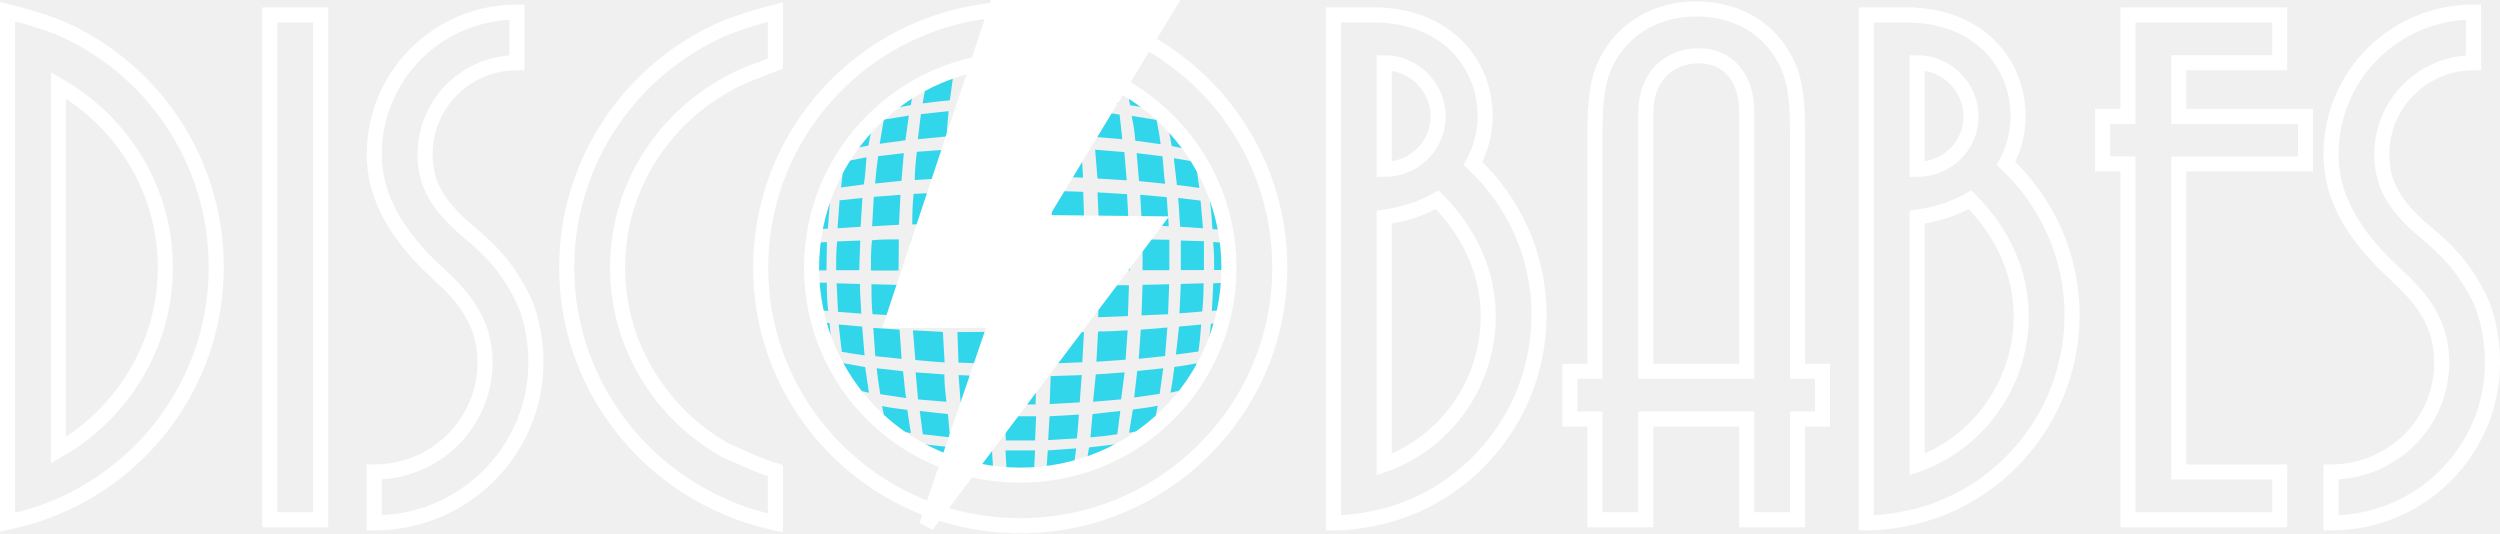
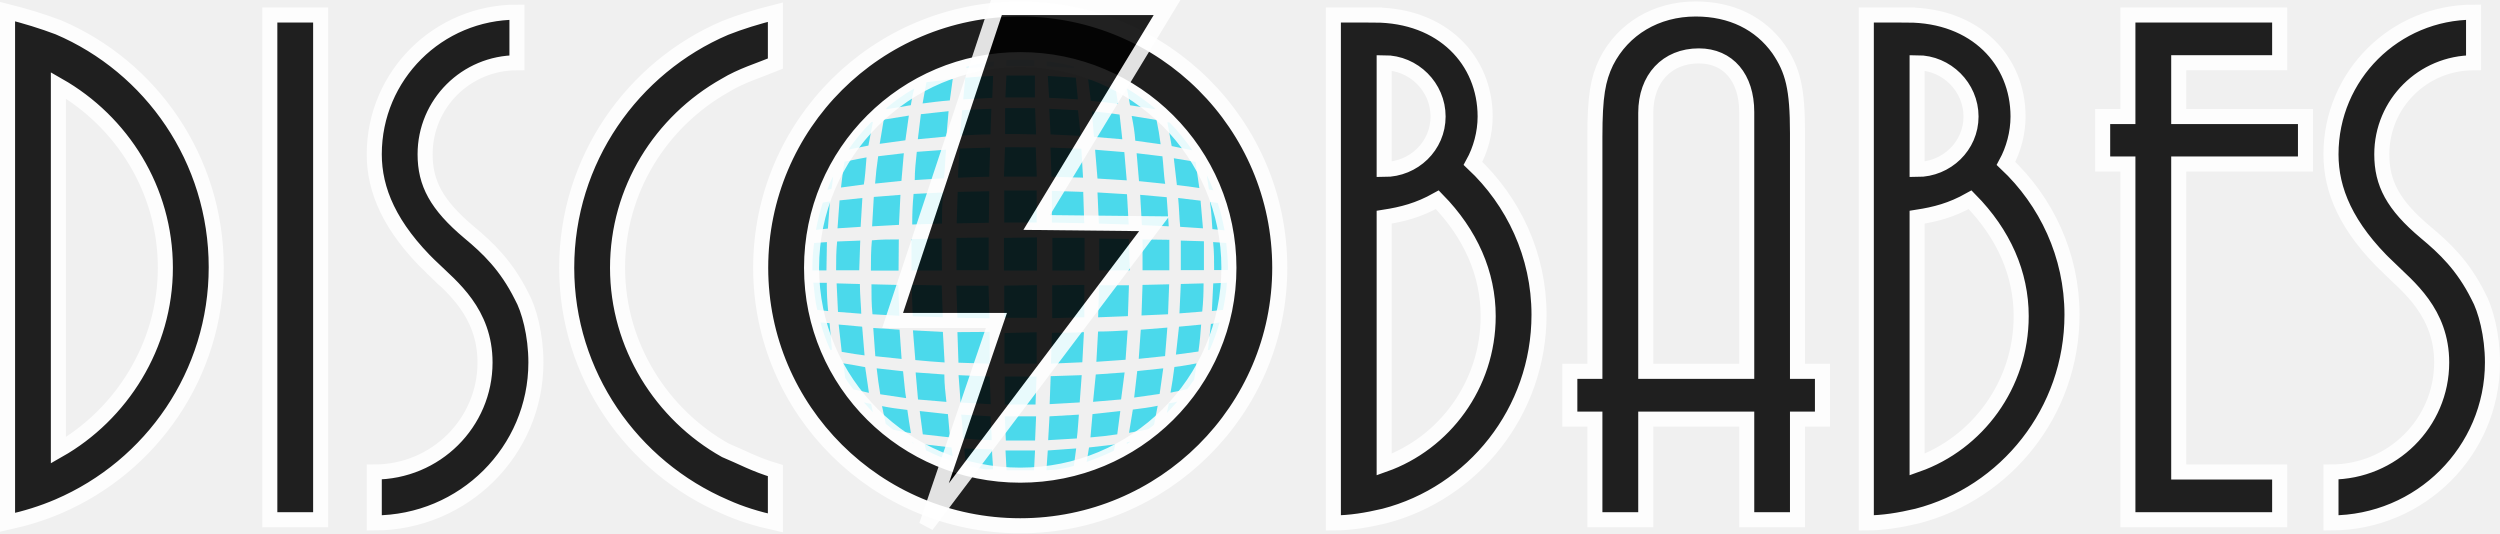
- <svg xmlns="http://www.w3.org/2000/svg" width="74.608mm" height="15.915mm" viewBox="0 0 73.214 15.618" version="1.1" id="svg1">
+ <svg xmlns="http://www.w3.org/2000/svg" width="74.609mm" height="15.916mm" viewBox="0 0 73.215 15.619" version="1.1" id="svg1">
  <defs id="defs1" />
-   <path id="path379" style="display:inline;fill:#32d6ea;fill-opacity:1;stroke:#ffffff;stroke-width:0.221;stroke-linecap:round;stroke-linejoin:miter;stroke-dasharray:none;stroke-dashoffset:0;stroke-opacity:0" d="m 29.878,1.746 c -0.138,0 -0.273,0 -0.407,0.019 0,0.052 0,0.112 0,0.168 h 0.822 V 1.764 C 30.159,1.754 30.025,1.746 29.889,1.746 Z m -0.771,0.052 c -0.275,0.035 -0.547,0.089 -0.807,0.154 v 0.044 l 0.8,-0.053 z m 1.551,0 v 0.142 l 0.797,0.052 v -0.043 c -0.259,-0.07 -0.525,-0.119 -0.8,-0.153 z m -1.184,0.414 -0.03,0.639 h 0.864 v -0.638 z m -0.39,0.011 c -0.275,0.011 -0.549,0.027 -0.815,0.053 l -0.06,0.632 0.85,-0.044 z m 1.601,0 0.04,0.64 0.841,0.044 -0.06,-0.632 z m -2.783,0.089 -0.771,0.095 -0.112,0.622 c 0.267,-0.035 0.539,-0.07 0.797,-0.089 z m 3.965,0.011 0.08,0.631 c 0.265,0.019 0.539,0.052 0.797,0.089 l -0.1,-0.627 z m -5.109,0.274 c -0.283,0.167 -0.55,0.357 -0.8,0.567 v 0.035 l 0.716,-0.119 c 0.03,-0.158 0.05,-0.32 0.101,-0.48 z m 6.247,0 0.09,0.485 0.726,0.115 V 3.17 C 33.569,2.96 33.3,2.767 33.016,2.599 Z m -3.569,0.569 v 0.759 c 0.296,0 0.599,0 0.907,0.011 l -0.03,-0.769 z m -0.404,0.019 c -0.283,0.011 -0.565,0.018 -0.856,0.044 l -0.06,0.742 c 0.291,-0.019 0.59,-0.036 0.891,-0.036 z m 1.695,0 0.04,0.75 0.882,0.044 -0.08,-0.751 z m -2.947,0.07 -0.811,0.088 -0.09,0.734 0.837,-0.08 z m 4.197,0.011 0.06,0.742 0.831,0.07 -0.08,-0.724 c -0.273,-0.038 -0.537,-0.073 -0.813,-0.091 z m -5.361,0.118 -0.735,0.119 -0.118,0.708 0.752,-0.103 z m 6.526,0.011 c 0.05,0.241 0.09,0.482 0.106,0.725 L 33.99,4.223 C 33.96,3.98 33.92,3.75 33.87,3.511 Z m -7.577,0.171 -0.05,0.011 c -0.248,0.246 -0.47,0.515 -0.668,0.803 l 0.585,-0.117 z m 8.622,0.011 0.127,0.7 0.605,0.124 C 34.721,4.107 34.497,3.838 34.254,3.588 Z m -4.755,0.734 -0.03,0.861 h 0.961 l -0.03,-0.857 z m -0.434,0.011 -0.901,0.027 c 0,0.29 -0.04,0.572 -0.04,0.854 0.297,-0.011 0.606,-0.027 0.913,-0.027 z m 1.766,0 0.03,0.853 0.924,0.027 -0.05,-0.848 z m -3.068,0.062 -0.847,0.062 c -0.03,0.273 -0.06,0.554 -0.06,0.827 l 0.858,-0.053 c 0.03,-0.279 0.03,-0.557 0.06,-0.835 z m 4.375,0 0.07,0.844 0.856,0.053 -0.07,-0.827 z M 26.469,4.485 25.718,4.574 c -0.04,0.264 -0.07,0.537 -0.09,0.801 l 0.771,-0.079 z m 6.818,0 0.07,0.818 0.766,0.079 c -0.03,-0.132 -0.05,-0.541 -0.08,-0.806 z m -7.904,0.121 c 0,0 -0.436,0.08 -0.65,0.126 -0.05,0.247 -0.07,0.503 -0.104,0.758 l 0.668,-0.089 c 0.03,-0.132 0.06,-0.54 0.08,-0.796 z m 8.993,0.027 0.09,0.784 c 0.22,0.027 0.438,0.052 0.658,0.088 L 35.012,4.74 Z m 0.968,0.506 0.06,0.407 0.13,0.026 C 35.48,5.418 35.412,5.274 35.346,5.134 Z m -10.948,0.032 c -0.07,0.127 -0.115,0.256 -0.168,0.387 l 0.121,-0.027 c 0.03,-0.121 0.03,-0.243 0.05,-0.364 z M 29.41,5.577 v 0.938 h 0.95 V 5.579 Z m 1.395,0.011 v 0.928 l 0.948,0.019 -0.03,-0.917 z m -1.834,0.011 -0.924,0.019 -0.03,0.921 0.941,-0.017 z m -1.344,0.035 -0.872,0.044 c -0.03,0.298 -0.04,0.597 -0.04,0.895 l 0.872,-0.027 c 0,-0.304 0,-0.608 0.04,-0.912 z m 4.514,0 0.04,0.912 0.874,0.027 -0.05,-0.887 z m -5.771,0.07 -0.78,0.062 -0.05,0.861 0.787,-0.044 z m 7.021,0 0.05,0.887 0.787,0.035 -0.06,-0.853 z m -8.136,0.093 -0.668,0.07 -0.06,0.818 0.677,-0.044 z m 9.248,0 c 0.03,0.281 0.03,0.562 0.06,0.844 L 35.23,6.685 35.16,5.875 Z M 24.304,5.896 24.096,5.931 c -0.08,0.258 -0.151,0.526 -0.2,0.799 l 0.35,-0.038 z m 11.132,0.011 c 0.04,0.264 0.05,0.537 0.07,0.801 0.119,0.011 0.236,0.027 0.356,0.035 -0.05,-0.274 -0.114,-0.54 -0.198,-0.8 z m -6.482,1.047 -0.943,0.011 v 0.947 h 0.943 z m 0.448,0.011 v 0.955 h 0.966 V 6.952 Z m 1.418,0 v 0.955 h 0.942 v -0.958 z m -3.243,0.018 -0.883,0.018 v 0.92 h 0.892 z m 4.615,0 v 0.933 h 0.896 L 33.058,6.998 Z M 33.46,7.01 v 0.904 h 0.785 V 7.022 Z m -7.138,0 c -0.265,0 -0.53,0 -0.787,0.027 -0.03,0.289 -0.03,0.588 -0.03,0.886 h 0.81 z M 25.193,7.044 24.516,7.07 c -0.03,0.281 -0.03,0.562 -0.03,0.844 h 0.677 z m 9.388,0 v 0.865 h 0.677 V 7.065 Z m 0.946,0.044 c 0.03,0.273 0.03,0.554 0.03,0.819 h 0.404 c 0,-0.034 0,-0.062 0,-0.098 0,-0.236 -0.03,-0.467 -0.05,-0.696 z m -11.31,0 -0.375,0.026 c -0.03,0.229 -0.05,0.46 -0.05,0.696 0,0.035 0,0.07 0,0.108 h 0.411 z m 11.72,1.19 -0.406,0.019 -0.04,0.81 0.326,-0.034 c 0.05,-0.26 0.101,-0.527 0.114,-0.798 z m -12.117,0 c 0.03,0.271 0.05,0.537 0.113,0.796 l 0.32,0.034 v 0 C 24.223,8.826 24.213,8.553 24.213,8.28 Z m 11.429,0.019 -0.668,0.018 -0.04,0.861 0.667,-0.053 v 0 c 0.03,-0.273 0.04,-0.553 0.04,-0.826 z m -10.748,0 0.04,0.836 0.681,0.053 c 0,-0.14 -0.04,-0.58 -0.04,-0.87 z m 9.739,0.027 -0.78,0.018 -0.03,0.895 0.777,-0.035 z m -8.719,0 c 0,0.293 0,0.586 0.03,0.878 l 0.787,0.044 -0.03,-0.903 z m 6.234,0.018 -0.941,0.011 v 0.963 l 0.941,-0.027 z m -5.056,0 0.03,0.92 0.88,0.027 -0.03,-0.931 z m 5.49,0.011 -0.03,0.938 0.873,-0.034 0.03,-0.904 z m -4.182,0.011 0.03,0.938 0.942,0.019 -0.03,-0.955 z m 1.403,0 v 0.943 h 0.958 V 8.35 Z m 6.32,1.077 -0.268,0.044 c -0.03,0.256 -0.05,0.513 -0.09,0.768 0.03,0 0.05,0 0.06,-0.02 0.115,-0.261 0.211,-0.526 0.287,-0.8 z m -11.702,0 c 0.07,0.277 0.171,0.545 0.286,0.802 0.03,0 0.05,0 0.05,0 l -0.07,-0.78 z m 0.533,0.062 0.09,0.801 c 0.222,0.04 0.561,0.09 0.668,0.102 l -0.07,-0.841 z m 10.628,0 -0.661,0.062 -0.09,0.819 0.659,-0.09 c 0.04,-0.263 0.06,-0.527 0.08,-0.792 z m -1.002,0.089 -0.778,0.062 -0.06,0.854 0.771,-0.08 z m -8.613,0.011 0.06,0.828 0.77,0.08 -0.06,-0.857 z m 1.162,0.07 0.07,0.871 c 0.288,0.03 0.573,0.05 0.857,0.07 l -0.05,-0.894 z m 6.288,0 c -0.285,0.019 -0.578,0.034 -0.866,0.034 l -0.05,0.887 0.855,-0.06 z m -4.985,0.052 0.03,0.895 0.914,0.03 V 9.719 Z m 3.705,0 c -0.318,0.019 -0.628,0.019 -0.936,0.019 l -0.03,0.904 0.919,-0.04 z m -2.327,0.027 V 10.648 H 30.36 V 9.729 Z m 5.625,0.888 c -0.213,0.04 -0.426,0.08 -0.649,0.106 -0.03,0.256 -0.07,0.503 -0.113,0.752 l 0.492,-0.105 c 0.07,-0.1 0.135,-0.18 0.198,-0.273 0.03,-0.16 0.06,-0.318 0.07,-0.483 z m -10.352,0 c 0.03,0.14 0.05,0.283 0.06,0.424 0.07,0.117 0.157,0.227 0.242,0.338 l 0.455,0.1 -0.11,-0.752 C 25.115,10.71 24.9,10.67 24.685,10.636 Z m 0.984,0.145 c 0.03,0.257 0.06,0.504 0.105,0.76 l 0.758,0.113 c -0.03,-0.13 -0.06,-0.53 -0.09,-0.787 z m 8.393,0 -0.762,0.08 -0.09,0.776 0.746,-0.106 z m -7.252,0.12 0.07,0.793 0.831,0.07 c -0.03,-0.266 -0.06,-0.529 -0.06,-0.802 z m 6.12,0 -0.844,0.06 -0.08,0.801 0.821,-0.07 z m -4.863,0.08 0.06,0.801 0.882,0.05 -0.03,-0.811 z m 3.607,0 -0.909,0.03 -0.03,0.819 0.88,-0.05 z m -2.254,0.04 v 0.82 h 0.901 l 0.03,-0.82 z m 5.049,0.737 c -0.08,0.02 -0.165,0.04 -0.243,0.05 l -0.06,0.283 c 0.11,-0.114 0.211,-0.228 0.311,-0.339 z m -9.175,0.02 c 0.09,0.104 0.171,0.194 0.263,0.288 l -0.05,-0.241 z m 8.605,0.1 c -0.238,0.05 -0.488,0.08 -0.728,0.111 l -0.111,0.681 0.56,-0.104 c 0.06,-0.05 0.114,-0.08 0.172,-0.135 z m -8.075,0 0.11,0.529 c 0.07,0.05 0.144,0.117 0.218,0.173 0.171,0.04 0.347,0.07 0.52,0.1 -0.04,-0.223 -0.07,-0.451 -0.105,-0.681 -0.248,-0.03 -0.497,-0.06 -0.745,-0.112 z m 6.98,0.154 -0.814,0.09 -0.06,0.682 c 0.255,-0.02 0.529,-0.05 0.785,-0.09 z m -5.874,0 0.09,0.682 0.796,0.09 -0.06,-0.681 z m 4.667,0.105 -0.866,0.05 -0.04,0.698 0.84,-0.05 c 0.03,-0.234 0.04,-0.466 0.06,-0.698 z m -3.452,0 c 0.03,0.232 0.04,0.464 0.05,0.698 0.274,0.02 0.559,0.05 0.842,0.05 0,-0.229 -0.03,-0.46 -0.03,-0.698 z m 1.277,0.05 0.03,0.708 h 0.856 l 0.03,-0.708 z m 3.663,0.742 -0.09,0.02 v 0.05 c 0.04,-0.02 0.05,-0.04 0.1,-0.06 z m -6.403,0.02 c 0.03,0 0.04,0.02 0.06,0.04 v -0.03 z m 0.391,0.06 0.04,0.173 c 0.259,0.131 0.526,0.242 0.807,0.335 l -0.06,-0.417 z m 5.585,0 -0.77,0.09 -0.07,0.424 c 0.276,-0.1 0.541,-0.201 0.797,-0.329 z m -1.146,0.118 -0.832,0.06 -0.04,0.58 0.298,-0.02 c 0.171,-0.03 0.339,-0.06 0.506,-0.108 z m -3.281,0 0.05,0.494 c 0.184,0.05 0.373,0.08 0.56,0.118 0.07,0 0.158,0 0.236,0 0,-0.188 -0.03,-0.385 -0.03,-0.582 z m 1.211,0.06 0.03,0.579 h 0.805 l 0.03,-0.579 z" />
-   <path d="m 1.709,2.498 c 1.867,1.064 3.133,3.057 3.133,5.344 0,2.278 -1.289,4.297 -3.133,5.344 z M 0.22,0.354 v 0 V 15.297 C 0.753,15.18 1.242,15.029 1.709,14.828 4.443,13.655 6.332,10.95 6.332,7.825 6.332,4.659 4.421,1.954 1.709,0.798 1.242,0.622 0.753,0.472 0.22,0.338 Z M 9.39,15.221 V 0.438 H 7.901 V 15.221 Z M 12.648,7.842 c 0.578,0.553 1.556,1.307 1.556,2.773 0,1.767 -1.443,3.208 -3.244,3.208 v 1.491 c 2.623,0 4.734,-2.111 4.734,-4.699 0,-0.805 -0.2,-1.559 -0.423,-1.952 -0.444,-0.888 -0.978,-1.399 -1.532,-1.859 -0.957,-0.804 -1.29,-1.44 -1.29,-2.287 0,-1.482 1.2,-2.68 2.69,-2.68 V 0.354 c -2.311,0 -4.179,1.859 -4.179,4.163 0,1.039 0.445,2.127 1.688,3.325 z M 22.708,1.862 V 0.354 C 22.174,0.488 21.686,0.639 21.241,0.815 18.53,1.971 16.596,4.676 16.596,7.842 c 0,3.124 1.912,5.83 4.645,7.002 0.445,0.202 0.933,0.352 1.467,0.47 v -1.533 c -0.6,-0.176 -0.999,-0.402 -1.467,-0.595 -1.866,-1.047 -3.156,-3.066 -3.156,-5.344 0,-2.287 1.267,-4.28 3.156,-5.344 0.468,-0.285 1,-0.444 1.467,-0.636 z m 7.171,-1.6 c -4.202,0 -7.602,3.392 -7.602,7.58 0,4.163 3.4,7.555 7.602,7.555 4.2,0 7.6,-3.392 7.6,-7.555 0,-4.188 -3.4,-7.58 -7.6,-7.58 z m 0,1.483 c 3.377,0 6.111,2.73 6.111,6.097 0,3.367 -2.734,6.073 -6.111,6.073 -3.379,0 -6.112,-2.706 -6.112,-6.073 0,-3.367 2.733,-6.097 6.112,-6.097 z m 10.658,0.092 c 0.869,0 1.579,0.712 1.579,1.575 0,0.863 -0.71,1.549 -1.579,1.549 z M 40.248,0.438 H 39.049 V 15.314 c 0.489,0 0.978,-0.08 1.488,-0.201 2.601,-0.671 4.535,-3.058 4.535,-5.897 0,-1.75 -0.755,-3.325 -1.934,-4.431 0.222,-0.402 0.356,-0.888 0.356,-1.373 0,-1.642 -1.245,-2.973 -3.246,-2.973 z m 1.845,5.411 c 0.978,0.997 1.49,2.169 1.49,3.409 0,2.018 -1.29,3.728 -3.046,4.348 V 6.36 c 0.535,-0.084 1.001,-0.201 1.556,-0.511 z m 10.549,9.372 v -2.948 h 0.731 V 10.874 H 52.642 V 3.897 c 0,-1.307 -0.134,-1.843 -0.555,-2.462 -0.538,-0.754 -1.377,-1.173 -2.426,-1.173 -1.153,0 -2.126,0.578 -2.619,1.55 -0.245,0.511 -0.334,0.997 -0.334,2.194 v 6.868 h -0.734 v 1.399 h 0.734 v 2.948 h 1.49 v -2.948 h 2.957 v 2.948 z M 51.155,10.874 H 48.198 V 3.303 c 0,-1.005 0.621,-1.667 1.555,-1.667 0.864,0 1.402,0.645 1.402,1.642 z m 4.99,-9.037 c 0.865,0 1.579,0.712 1.579,1.575 0,0.863 -0.714,1.549 -1.579,1.549 z M 55.859,0.438 H 54.657 V 15.314 c 0.489,0 0.976,-0.08 1.488,-0.201 2.603,-0.671 4.536,-3.058 4.536,-5.897 0,-1.75 -0.756,-3.325 -1.933,-4.431 0.219,-0.402 0.353,-0.888 0.353,-1.373 0,-1.642 -1.242,-2.973 -3.242,-2.973 z m 1.838,5.411 c 0.984,0.997 1.496,2.169 1.496,3.409 0,2.018 -1.292,3.728 -3.048,4.348 V 6.36 c 0.537,-0.084 0.999,-0.201 1.552,-0.511 z m 9.066,9.372 V 13.823 H 63.807 V 4.802 h 3.712 V 3.411 H 63.807 V 1.837 h 2.956 V 0.438 H 62.318 V 3.411 h -0.739 v 1.39 h 0.739 V 15.221 Z m 3.193,-7.379 c 0.569,0.553 1.552,1.307 1.552,2.773 0,1.767 -1.444,3.208 -3.242,3.208 v 1.491 c 2.621,0 4.729,-2.111 4.729,-4.699 0,-0.805 -0.2,-1.559 -0.419,-1.952 C 72.131,7.775 71.592,7.264 71.038,6.803 70.08,5.999 69.754,5.363 69.754,4.517 c 0,-1.482 1.201,-2.68 2.688,-2.68 V 0.354 c -2.311,0 -4.176,1.859 -4.176,4.163 0,1.039 0.437,2.127 1.69,3.325 z" id="text1" style="font-size:26.458px;line-height:0;font-family:'Avenida Std';-inkscape-font-specification:'Avenida Std, Normal';letter-spacing:-0.328px;word-spacing:0px;text-orientation:upright;fill:#78b1d1;fill-opacity:0;fill-rule:evenodd;stroke:#ffffff;stroke-width:0.441;stroke-linecap:square;stroke-dasharray:none;stroke-opacity:1;paint-order:markers stroke fill" aria-label="DISCOBABES" />
-   <path d="m 29.181,9.384 h -3.04 l 3.04,-9.165 h 4.998 L 30.36,6.515 33.8,6.552 27.133,15.386 Z" stroke="#ffffff" stroke-width="0.397" id="path3" style="fill:#ffffff;fill-opacity:1;stroke-width:0.439;stroke-dasharray:none" />
+   <path id="path379" style="display:inline;opacity:0.87;fill:#32d6ea;fill-opacity:1;stroke:#ffffff;stroke-width:0.221;stroke-linecap:round;stroke-linejoin:miter;stroke-dasharray:none;stroke-dashoffset:0;stroke-opacity:0" d="m 29.878,1.747 c -0.138,0 -0.273,0 -0.407,0.019 0,0.052 0,0.112 0,0.168 h 0.822 V 1.765 c -0.134,-0.01 -0.268,-0.018 -0.404,-0.018 z m -0.771,0.052 c -0.275,0.035 -0.547,0.089 -0.807,0.154 v 0.044 l 0.8,-0.053 z m 1.551,0 V 1.941 l 0.797,0.052 V 1.95 C 31.196,1.88 30.93,1.831 30.655,1.797 Z m -1.184,0.414 -0.03,0.639 h 0.864 v -0.638 z m -0.39,0.011 c -0.275,0.011 -0.549,0.027 -0.815,0.053 l -0.06,0.632 0.85,-0.044 z m 1.601,0 0.04,0.64 0.841,0.044 -0.06,-0.632 z m -2.783,0.089 -0.771,0.095 -0.112,0.622 c 0.267,-0.035 0.539,-0.07 0.797,-0.089 z m 3.965,0.011 0.08,0.631 c 0.265,0.019 0.539,0.052 0.797,0.089 l -0.1,-0.627 z m -5.109,0.274 c -0.283,0.167 -0.55,0.357 -0.8,0.567 v 0.035 l 0.716,-0.119 c 0.03,-0.158 0.05,-0.32 0.101,-0.48 z m 6.247,0 0.09,0.485 0.726,0.115 V 3.171 C 33.569,2.961 33.3,2.768 33.016,2.6 Z m -3.569,0.569 v 0.759 c 0.296,0 0.599,0 0.907,0.011 l -0.03,-0.769 z m -0.404,0.019 c -0.283,0.011 -0.565,0.018 -0.856,0.044 l -0.06,0.742 c 0.291,-0.019 0.59,-0.036 0.891,-0.036 z m 1.695,0 0.04,0.75 0.882,0.044 -0.08,-0.751 z m -2.947,0.07 -0.811,0.088 -0.09,0.734 0.837,-0.08 z m 4.197,0.011 0.06,0.742 0.831,0.07 -0.08,-0.724 C 32.515,3.317 32.251,3.281 31.975,3.264 Z m -5.361,0.118 -0.735,0.119 -0.118,0.708 0.752,-0.103 z m 6.526,0.011 c 0.05,0.241 0.09,0.482 0.106,0.725 L 33.99,4.224 C 33.96,3.982 33.92,3.751 33.87,3.513 Z m -7.577,0.171 -0.05,0.011 c -0.248,0.246 -0.47,0.515 -0.668,0.803 l 0.585,-0.117 z m 8.622,0.011 0.127,0.7 0.605,0.124 C 34.721,4.108 34.497,3.839 34.254,3.589 Z m -4.755,0.734 -0.03,0.861 h 0.961 L 30.333,4.316 Z m -0.434,0.011 -0.901,0.027 c 0,0.29 -0.04,0.572 -0.04,0.854 0.297,-0.011 0.606,-0.027 0.913,-0.027 z m 1.766,0 0.03,0.853 0.924,0.027 -0.05,-0.848 z m -3.068,0.062 -0.847,0.062 c -0.03,0.273 -0.06,0.554 -0.06,0.827 l 0.858,-0.053 c 0.03,-0.279 0.03,-0.557 0.06,-0.835 z m 4.375,0 0.07,0.844 0.856,0.053 -0.07,-0.827 z m -5.602,0.102 -0.751,0.089 c -0.04,0.264 -0.07,0.537 -0.09,0.801 l 0.771,-0.079 z m 6.818,0 0.07,0.818 0.766,0.079 c -0.03,-0.132 -0.05,-0.541 -0.08,-0.806 z m -7.904,0.121 c 0,0 -0.436,0.08 -0.65,0.126 -0.05,0.247 -0.07,0.503 -0.104,0.758 l 0.668,-0.089 c 0.03,-0.132 0.06,-0.54 0.08,-0.796 z m 8.993,0.027 0.09,0.784 c 0.22,0.027 0.438,0.052 0.658,0.088 L 35.012,4.741 Z m 0.968,0.506 0.06,0.407 0.13,0.026 C 35.48,5.419 35.412,5.275 35.346,5.136 Z m -10.948,0.032 c -0.07,0.127 -0.115,0.256 -0.168,0.387 l 0.121,-0.027 c 0.03,-0.121 0.03,-0.243 0.05,-0.364 z m 5.014,0.406 v 0.938 h 0.95 V 5.581 Z m 1.395,0.011 v 0.928 l 0.948,0.019 -0.03,-0.917 z m -1.834,0.011 -0.924,0.019 -0.03,0.921 0.941,-0.017 z m -1.344,0.035 -0.872,0.044 c -0.03,0.298 -0.04,0.597 -0.04,0.895 l 0.872,-0.027 c 0,-0.304 0,-0.608 0.04,-0.912 z m 4.514,0 0.04,0.912 0.874,0.027 -0.05,-0.887 z m -5.771,0.07 -0.78,0.062 -0.05,0.861 0.787,-0.044 z m 7.021,0 0.05,0.887 0.787,0.035 -0.06,-0.853 z m -8.136,0.093 -0.668,0.07 -0.06,0.818 0.677,-0.044 z m 9.248,0 c 0.03,0.281 0.03,0.562 0.06,0.844 l 0.667,0.044 -0.07,-0.81 z m -10.199,0.099 -0.208,0.035 c -0.08,0.258 -0.151,0.526 -0.2,0.799 l 0.35,-0.038 z m 11.132,0.011 c 0.04,0.264 0.05,0.537 0.07,0.801 0.119,0.011 0.236,0.027 0.356,0.035 -0.05,-0.274 -0.114,-0.54 -0.198,-0.8 z m -6.482,1.047 -0.943,0.011 V 7.913 h 0.943 z m 0.448,0.011 v 0.955 h 0.966 V 6.953 Z m 1.418,0 v 0.955 h 0.942 v -0.958 z m -3.243,0.018 -0.883,0.018 v 0.92 h 0.892 z m 4.615,0 v 0.933 h 0.896 l -0.03,-0.918 z m 1.268,0.027 V 7.915 h 0.785 V 7.023 Z m -7.138,0 c -0.265,0 -0.53,0 -0.787,0.027 -0.03,0.289 -0.03,0.588 -0.03,0.886 h 0.81 z m -1.129,0.034 -0.677,0.026 c -0.03,0.281 -0.03,0.562 -0.03,0.844 h 0.677 z m 9.388,0 v 0.865 h 0.677 V 7.066 Z m 0.946,0.044 c 0.03,0.273 0.03,0.554 0.03,0.819 h 0.404 c 0,-0.034 0,-0.062 0,-0.098 0,-0.236 -0.03,-0.467 -0.05,-0.696 z m -11.31,0 -0.375,0.026 c -0.03,0.229 -0.05,0.46 -0.05,0.696 0,0.035 0,0.07 0,0.108 h 0.411 z m 11.72,1.19 -0.406,0.019 -0.04,0.81 0.326,-0.034 C 35.867,8.814 35.918,8.547 35.931,8.276 Z m -12.117,0 c 0.03,0.271 0.05,0.537 0.113,0.796 l 0.32,0.034 v 0 c -0.03,-0.282 -0.04,-0.555 -0.04,-0.827 z m 11.429,0.019 -0.668,0.018 -0.04,0.861 0.667,-0.053 v 0 c 0.03,-0.273 0.04,-0.553 0.04,-0.826 z m -10.748,0 0.04,0.836 0.681,0.053 c 0,-0.14 -0.04,-0.58 -0.04,-0.87 z m 9.739,0.027 -0.78,0.018 -0.03,0.895 0.777,-0.035 z m -8.719,0 c 0,0.293 0,0.586 0.03,0.878 l 0.787,0.044 -0.03,-0.903 z m 6.234,0.018 -0.941,0.011 v 0.963 l 0.941,-0.027 z m -5.056,0 0.03,0.92 0.88,0.027 -0.03,-0.931 z m 5.49,0.011 -0.03,0.938 0.873,-0.034 0.03,-0.904 z m -4.182,0.011 0.03,0.938 0.942,0.019 -0.03,-0.955 z m 1.403,0 V 9.308 h 0.958 V 8.351 Z m 6.32,1.077 -0.268,0.044 c -0.03,0.256 -0.05,0.513 -0.09,0.768 0.03,0 0.05,0 0.06,-0.02 0.115,-0.26 0.211,-0.526 0.287,-0.8 z m -11.702,0 c 0.07,0.277 0.171,0.545 0.286,0.802 0.03,0 0.05,0 0.05,0 l -0.07,-0.78 z m 0.533,0.062 0.09,0.801 c 0.222,0.04 0.561,0.09 0.668,0.102 l -0.07,-0.841 z m 10.628,0 -0.661,0.062 -0.09,0.818 0.659,-0.09 c 0.04,-0.263 0.06,-0.526 0.08,-0.792 z m -1.002,0.089 -0.778,0.062 -0.06,0.853 0.771,-0.08 z m -8.613,0.011 0.06,0.827 0.77,0.08 -0.06,-0.857 z m 1.162,0.07 0.07,0.87 c 0.288,0.03 0.573,0.05 0.857,0.07 L 27.613,9.72 Z m 6.288,0 c -0.285,0.019 -0.578,0.034 -0.866,0.034 l -0.05,0.887 0.855,-0.06 z m -4.985,0.052 0.03,0.895 0.914,0.03 V 9.72 Z m 3.705,0 c -0.318,0.019 -0.628,0.019 -0.936,0.019 l -0.03,0.904 0.919,-0.04 z m -2.327,0.027 V 10.649 H 30.36 V 9.731 Z m 5.625,0.888 c -0.213,0.04 -0.426,0.08 -0.649,0.106 -0.03,0.256 -0.07,0.503 -0.113,0.752 l 0.492,-0.105 c 0.07,-0.1 0.135,-0.18 0.198,-0.273 0.03,-0.16 0.06,-0.318 0.07,-0.483 z m -10.352,0 c 0.03,0.14 0.05,0.283 0.06,0.424 0.07,0.117 0.157,0.227 0.242,0.338 l 0.455,0.1 -0.11,-0.752 c -0.222,-0.04 -0.437,-0.08 -0.652,-0.114 z m 0.984,0.145 c 0.03,0.257 0.06,0.504 0.105,0.76 l 0.758,0.113 c -0.03,-0.13 -0.06,-0.53 -0.09,-0.787 z m 8.393,0 -0.762,0.08 -0.09,0.776 0.746,-0.106 z m -7.252,0.12 0.07,0.793 0.831,0.07 c -0.03,-0.266 -0.06,-0.529 -0.06,-0.802 z m 6.12,0 -0.844,0.06 -0.08,0.801 0.821,-0.07 z m -4.863,0.08 0.06,0.801 0.882,0.05 -0.03,-0.811 z m 3.607,0 -0.909,0.03 -0.03,0.819 0.88,-0.05 z m -2.254,0.04 v 0.82 h 0.901 l 0.03,-0.82 z m 5.049,0.737 c -0.08,0.02 -0.165,0.04 -0.243,0.05 l -0.06,0.283 c 0.11,-0.114 0.211,-0.228 0.311,-0.339 z m -9.175,0.02 c 0.09,0.104 0.171,0.194 0.263,0.288 l -0.05,-0.241 z m 8.605,0.1 c -0.238,0.05 -0.488,0.08 -0.728,0.111 l -0.111,0.681 0.56,-0.104 c 0.06,-0.05 0.114,-0.08 0.172,-0.135 z m -8.075,0 0.11,0.529 c 0.07,0.05 0.144,0.117 0.218,0.173 0.171,0.04 0.347,0.07 0.52,0.1 -0.04,-0.223 -0.07,-0.451 -0.105,-0.681 -0.248,-0.03 -0.497,-0.06 -0.745,-0.112 z m 6.98,0.154 -0.814,0.09 -0.06,0.682 c 0.255,-0.02 0.529,-0.05 0.785,-0.09 z m -5.874,0 0.09,0.682 0.796,0.09 -0.06,-0.681 z m 4.667,0.105 -0.866,0.05 -0.04,0.698 0.84,-0.05 c 0.03,-0.234 0.04,-0.466 0.06,-0.698 z m -3.452,0 c 0.03,0.232 0.04,0.464 0.05,0.698 0.274,0.02 0.559,0.05 0.842,0.05 0,-0.229 -0.03,-0.46 -0.03,-0.698 z m 1.277,0.05 0.03,0.708 h 0.856 l 0.03,-0.708 z m 3.663,0.742 -0.09,0.02 v 0.05 c 0.04,-0.02 0.05,-0.04 0.1,-0.06 z m -6.403,0.02 c 0.03,0 0.04,0.02 0.06,0.04 v -0.03 z m 0.391,0.06 0.04,0.173 c 0.259,0.131 0.526,0.242 0.807,0.335 l -0.06,-0.417 z m 5.585,0 -0.77,0.09 -0.07,0.424 c 0.276,-0.1 0.541,-0.201 0.797,-0.329 z m -1.146,0.118 -0.832,0.06 -0.04,0.58 0.298,-0.02 c 0.171,-0.03 0.339,-0.06 0.506,-0.108 z m -3.281,0 0.05,0.494 c 0.184,0.05 0.373,0.08 0.56,0.118 0.07,0 0.158,0 0.236,0 0,-0.188 -0.03,-0.385 -0.03,-0.582 z m 1.211,0.06 0.03,0.579 h 0.805 l 0.03,-0.579 z" />
+   <path d="m 1.709,2.5 c 1.867,1.064 3.133,3.057 3.133,5.344 0,2.278 -1.289,4.297 -3.133,5.344 z M 0.22,0.356 v 0 V 15.298 C 0.753,15.181 1.242,15.03 1.709,14.829 4.443,13.656 6.332,10.951 6.332,7.827 6.332,4.661 4.421,1.955 1.709,0.8 1.242,0.624 0.753,0.473 0.22,0.339 Z M 9.39,15.222 V 0.439 H 7.901 V 15.222 Z M 12.648,7.843 c 0.578,0.553 1.556,1.307 1.556,2.773 0,1.767 -1.443,3.208 -3.244,3.208 v 1.491 c 2.623,0 4.734,-2.111 4.734,-4.699 0,-0.804 -0.2,-1.558 -0.423,-1.952 -0.444,-0.888 -0.978,-1.399 -1.532,-1.859 -0.957,-0.804 -1.29,-1.44 -1.29,-2.287 0,-1.482 1.2,-2.68 2.69,-2.68 V 0.356 c -2.311,0 -4.179,1.859 -4.179,4.163 0,1.039 0.445,2.127 1.688,3.325 z M 22.708,1.863 V 0.356 C 22.174,0.49 21.686,0.64 21.241,0.816 18.53,1.972 16.596,4.677 16.596,7.843 c 0,3.124 1.912,5.83 4.645,7.002 0.445,0.202 0.933,0.352 1.467,0.47 v -1.533 c -0.6,-0.176 -0.999,-0.402 -1.467,-0.595 -1.866,-1.047 -3.156,-3.066 -3.156,-5.344 0,-2.287 1.267,-4.28 3.156,-5.344 0.468,-0.285 1,-0.444 1.467,-0.636 z m 7.171,-1.6 c -4.202,0 -7.602,3.392 -7.602,7.58 0,4.163 3.4,7.555 7.602,7.555 4.2,0 7.6,-3.392 7.6,-7.555 0,-4.188 -3.4,-7.58 -7.6,-7.58 z m 0,1.483 c 3.377,0 6.111,2.73 6.111,6.097 0,3.367 -2.734,6.073 -6.111,6.073 -3.379,0 -6.112,-2.706 -6.112,-6.073 0,-3.367 2.733,-6.097 6.112,-6.097 z m 10.658,0.092 c 0.869,0 1.579,0.712 1.579,1.575 0,0.863 -0.71,1.549 -1.579,1.549 z M 40.248,0.439 H 39.049 V 15.315 c 0.489,0 0.978,-0.08 1.488,-0.201 2.601,-0.671 4.535,-3.058 4.535,-5.897 0,-1.75 -0.755,-3.325 -1.934,-4.431 0.222,-0.402 0.356,-0.888 0.356,-1.373 0,-1.642 -1.245,-2.973 -3.246,-2.973 z M 42.093,5.85 c 0.978,0.997 1.49,2.169 1.49,3.409 0,2.018 -1.29,3.727 -3.046,4.347 V 6.361 c 0.535,-0.084 1.001,-0.201 1.556,-0.511 z m 10.549,9.372 v -2.948 h 0.731 V 10.875 H 52.642 V 3.898 c 0,-1.307 -0.134,-1.843 -0.555,-2.462 -0.538,-0.754 -1.377,-1.173 -2.426,-1.173 -1.153,0 -2.126,0.578 -2.619,1.55 -0.245,0.511 -0.334,0.997 -0.334,2.194 v 6.868 h -0.734 v 1.399 h 0.734 v 2.948 h 1.49 v -2.948 h 2.957 v 2.948 z M 51.155,10.875 H 48.198 V 3.304 c 0,-1.005 0.621,-1.667 1.555,-1.667 0.864,0 1.402,0.645 1.402,1.642 z m 4.99,-9.037 c 0.865,0 1.579,0.712 1.579,1.575 0,0.863 -0.714,1.549 -1.579,1.549 z M 55.859,0.439 H 54.657 V 15.315 c 0.489,0 0.976,-0.08 1.488,-0.201 2.603,-0.671 4.536,-3.058 4.536,-5.897 0,-1.75 -0.756,-3.325 -1.933,-4.431 0.219,-0.402 0.353,-0.888 0.353,-1.373 0,-1.642 -1.242,-2.973 -3.242,-2.973 z M 57.697,5.85 c 0.984,0.997 1.496,2.169 1.496,3.409 0,2.018 -1.292,3.727 -3.048,4.347 V 6.361 c 0.537,-0.084 0.999,-0.201 1.552,-0.511 z m 9.066,9.372 V 13.824 H 63.807 V 4.803 h 3.712 V 3.413 H 63.807 V 1.838 h 2.956 V 0.439 H 62.318 V 3.413 H 61.579 V 4.803 h 0.739 v 10.419 z m 3.193,-7.379 c 0.569,0.553 1.552,1.307 1.552,2.773 0,1.767 -1.444,3.208 -3.242,3.208 v 1.491 c 2.621,0 4.729,-2.111 4.729,-4.699 0,-0.804 -0.2,-1.558 -0.419,-1.952 C 72.131,7.776 71.592,7.265 71.038,6.805 70.08,6.001 69.754,5.364 69.754,4.518 c 0,-1.482 1.201,-2.68 2.688,-2.68 V 0.356 c -2.311,0 -4.176,1.859 -4.176,4.163 0,1.039 0.437,2.127 1.69,3.325 z" id="text1" style="font-size:26.458px;line-height:0;font-family:'Avenida Std';-inkscape-font-specification:'Avenida Std, Normal';letter-spacing:-0.328px;word-spacing:0px;text-orientation:upright;opacity:0.87;fill:#000000;fill-opacity:1;fill-rule:evenodd;stroke:#ffffff;stroke-width:0.441;stroke-linecap:square;stroke-dasharray:none;stroke-opacity:1;paint-order:fill markers stroke" aria-label="DISCOBABES" />
+   <path d="m 29.181,9.385 h -3.04 l 3.04,-9.165 h 4.998 l -3.819,6.296 3.44,0.037 -6.667,8.834 z" stroke="#ffffff" stroke-width="0.397" id="path3" style="opacity:0.87;fill:#000000;fill-opacity:1;stroke-width:0.441;stroke-linecap:square;stroke-dasharray:none;paint-order:fill markers stroke" />
</svg>
